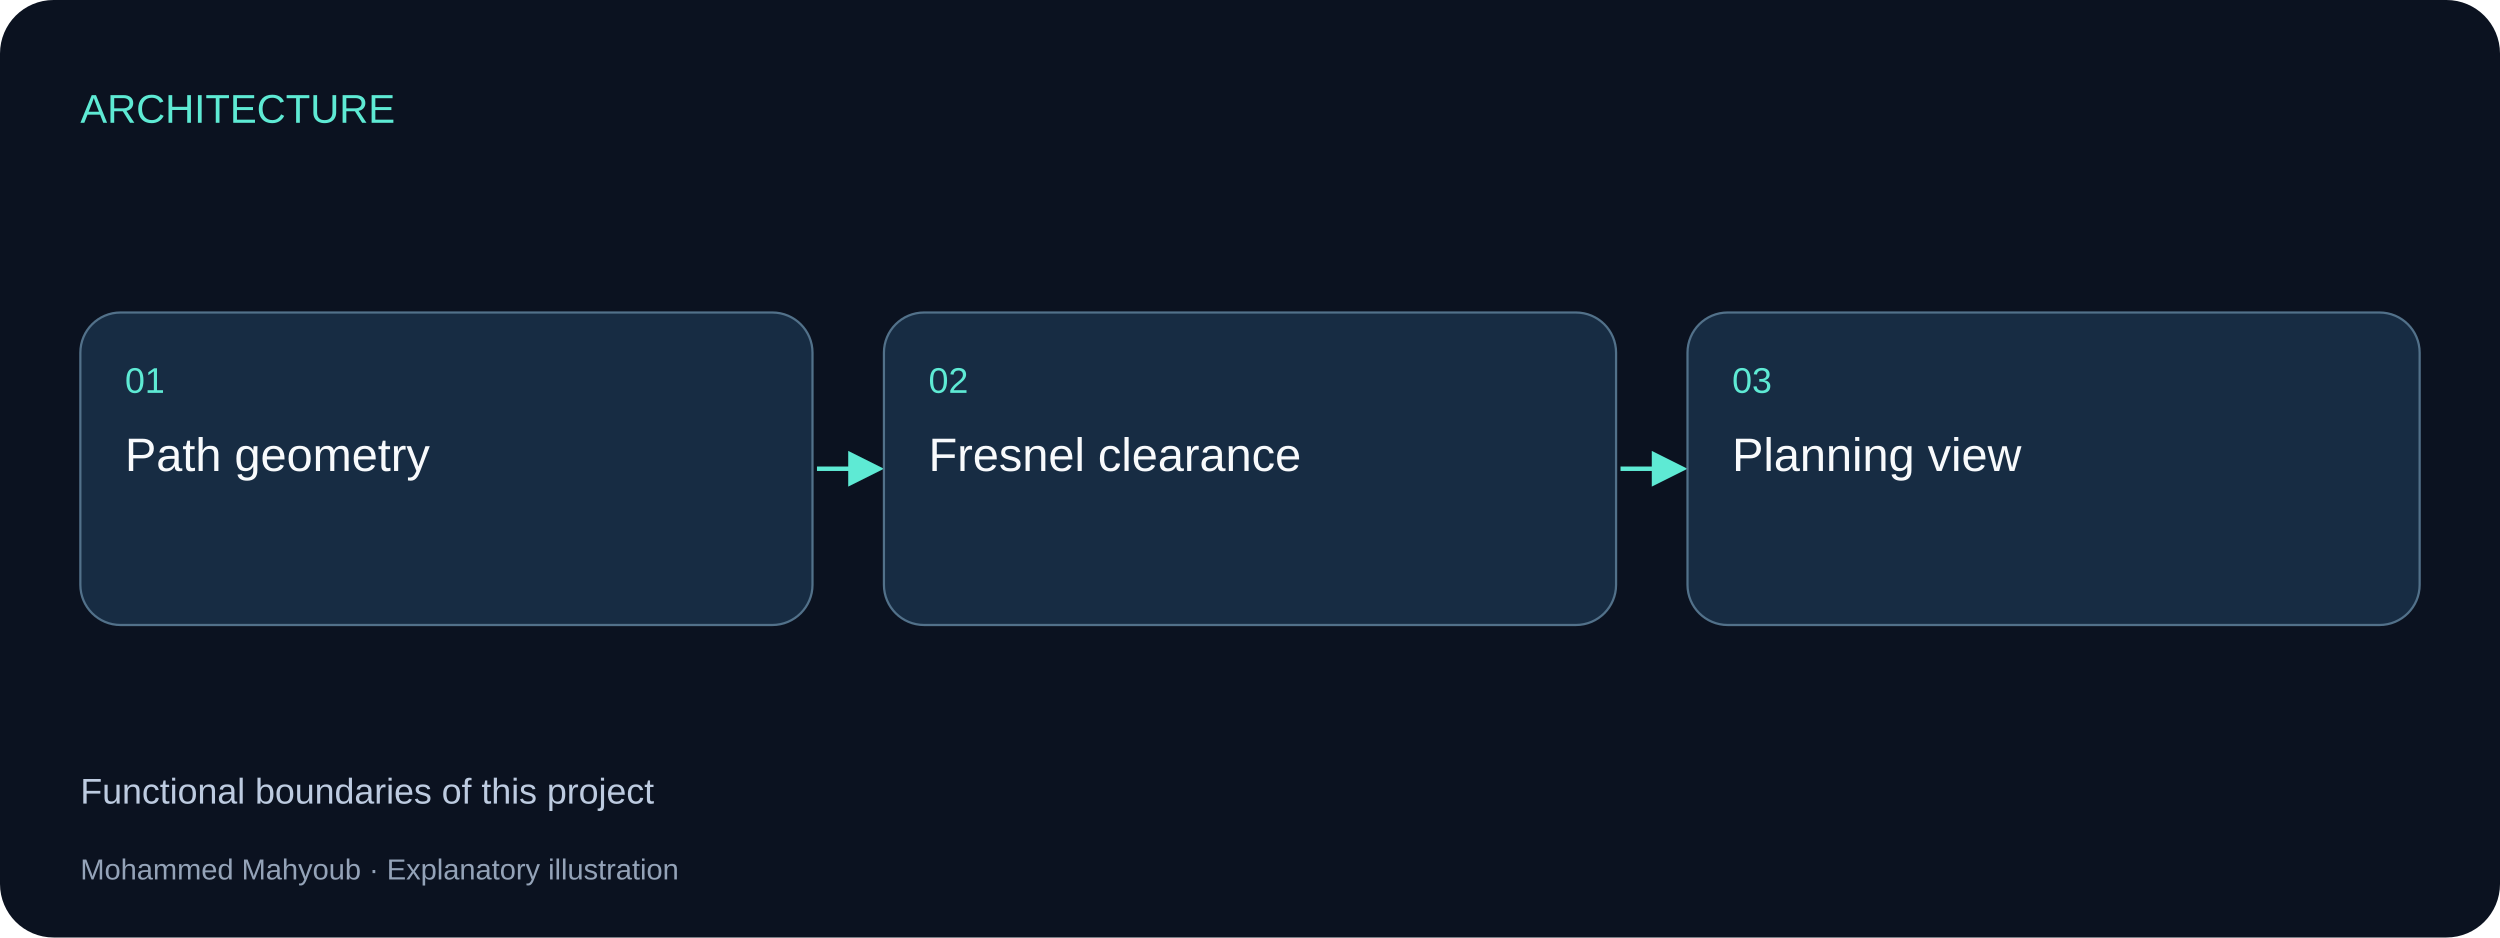
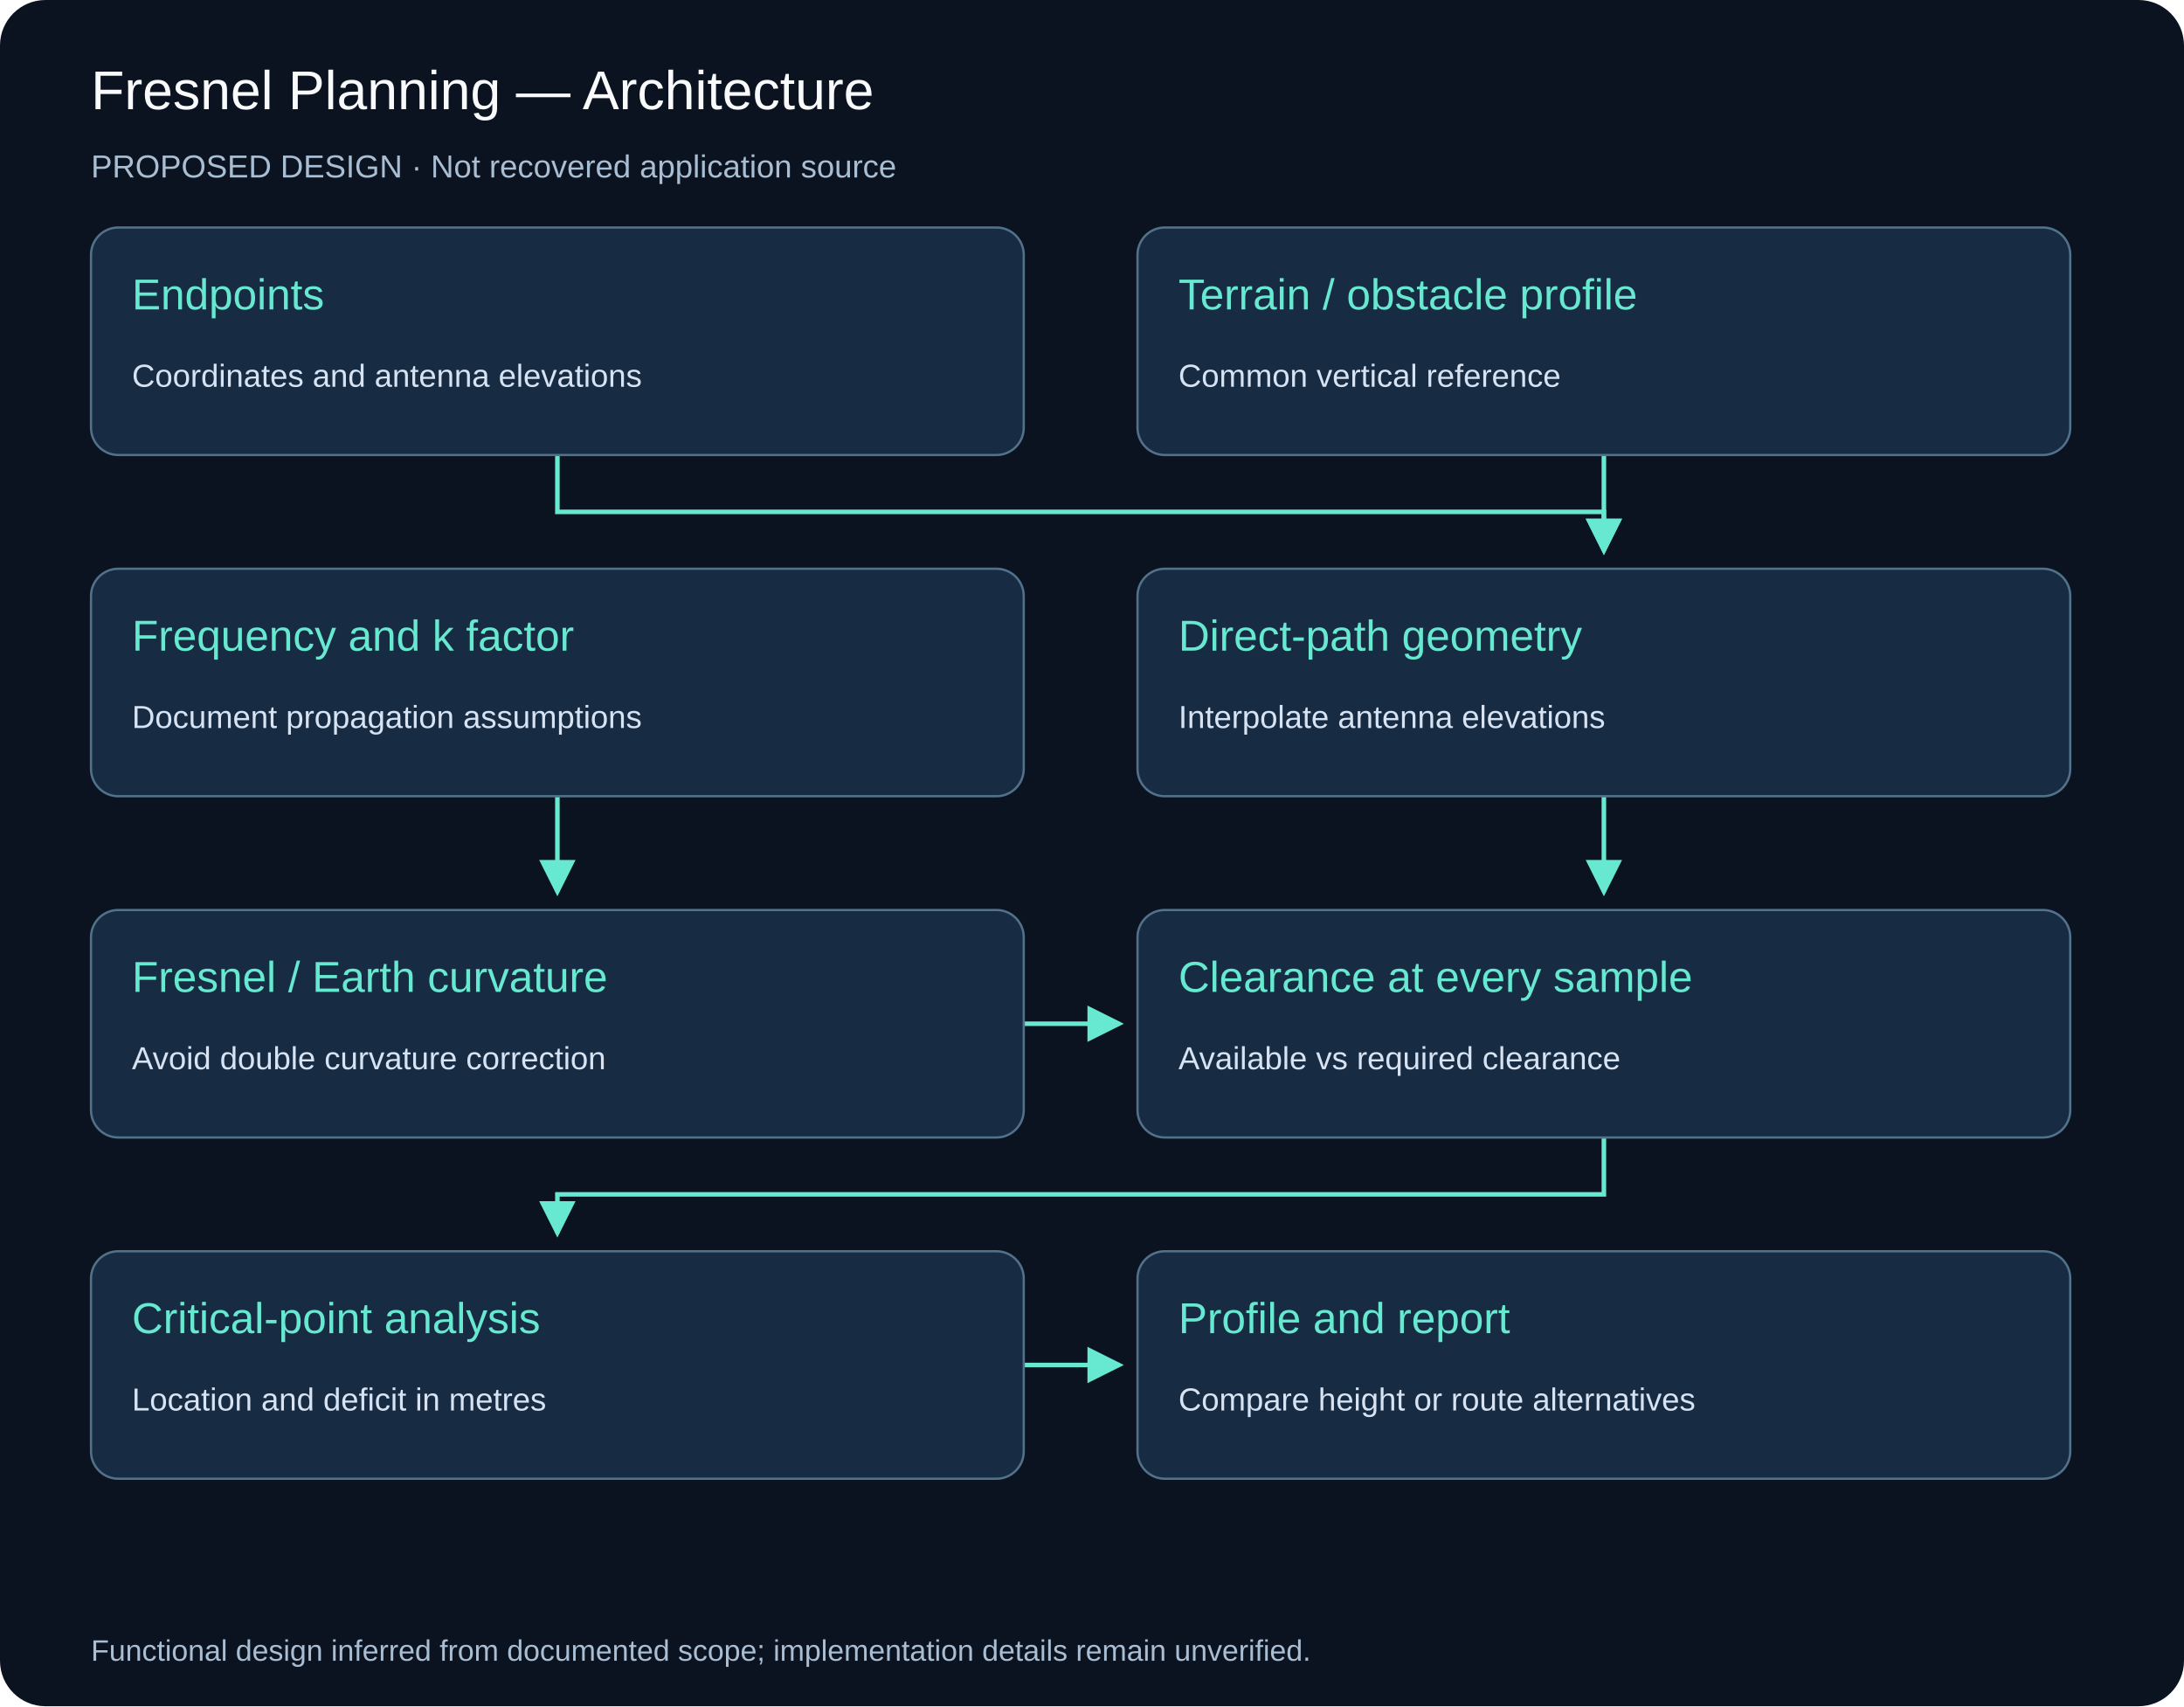
- <svg xmlns="http://www.w3.org/2000/svg" viewBox="0 0 1120 420" role="img">
+ <svg xmlns="http://www.w3.org/2000/svg" viewBox="0 0 960 750" role="img" aria-labelledby="title desc">
  <defs>
-     <marker id="a" markerWidth="8" markerHeight="8" refX="6" refY="4" orient="auto">
-       <path d="M0 0L8 4L0 8" fill="#5eead4" />
+     <marker id="arrow" markerWidth="8" markerHeight="8" refX="7" refY="4" orient="auto">
+       <path d="M0 0L8 4L0 8" fill="#67e8d0" />
    </marker>
  </defs>
-   <rect width="1120" height="420" rx="24" fill="#0b1220" />
-   <text x="36" y="55" font-family="Arial" font-size="18" fill="#5eead4">ARCHITECTURE</text>
-   <rect x="36" y="140" width="328" height="140" rx="18" fill="#172c43" stroke="#52718a" />
-   <text x="56" y="176" font-family="Arial" font-size="16" fill="#5eead4">01</text>
-   <text x="56" y="211" font-family="Arial" font-size="21" fill="#f8fafc">Path geometry</text>
-   <path d="M366 210H392" stroke="#5eead4" stroke-width="2" marker-end="url(#a)" />
-   <rect x="396" y="140" width="328" height="140" rx="18" fill="#172c43" stroke="#52718a" />
-   <text x="416" y="176" font-family="Arial" font-size="16" fill="#5eead4">02</text>
-   <text x="416" y="211" font-family="Arial" font-size="21" fill="#f8fafc">Fresnel clearance</text>
-   <path d="M726 210H752" stroke="#5eead4" stroke-width="2" marker-end="url(#a)" />
-   <rect x="756" y="140" width="328" height="140" rx="18" fill="#172c43" stroke="#52718a" />
-   <text x="776" y="176" font-family="Arial" font-size="16" fill="#5eead4">03</text>
-   <text x="776" y="211" font-family="Arial" font-size="21" fill="#f8fafc">Planning view</text>
-   <text x="36" y="360" font-family="Arial" font-size="16" fill="#bdcbe0">Functional boundaries of this project</text>
-   <text x="36" y="394" font-family="Arial" font-size="13" fill="#94a3b8">Mohammed Mahyoub · Explanatory illustration</text>
+   <rect width="960" height="750" rx="20" fill="#0b1220" />
+   <g font-family="Arial,sans-serif">
+     <text x="40" y="48" font-size="24" fill="#f8fafc">Fresnel Planning — Architecture</text>
+     <text x="40" y="78" font-size="14" fill="#a9bdd3">PROPOSED DESIGN · Not recovered application source</text>
+     <path d="M245 200 V225 H705 V242" fill="none" stroke="#67e8d0" stroke-width="2" marker-end="url(#arrow)" />
+     <path d="M705 200 V242" fill="none" stroke="#67e8d0" stroke-width="2" marker-end="url(#arrow)" />
+     <path d="M245 350 V392" fill="none" stroke="#67e8d0" stroke-width="2" marker-end="url(#arrow)" />
+     <path d="M705 350 V392" fill="none" stroke="#67e8d0" stroke-width="2" marker-end="url(#arrow)" />
+     <path d="M450 450 H492" fill="none" stroke="#67e8d0" stroke-width="2" marker-end="url(#arrow)" />
+     <path d="M705 500 V525 H245 V542" fill="none" stroke="#67e8d0" stroke-width="2" marker-end="url(#arrow)" />
+     <path d="M450 600 H492" fill="none" stroke="#67e8d0" stroke-width="2" marker-end="url(#arrow)" />
+     <rect x="40" y="100" width="410" height="100" rx="12" fill="#172c43" stroke="#52718a" />
+     <text x="58" y="136" font-size="19" fill="#67e8d0">Endpoints</text>
+     <text x="58" y="170" font-size="14" fill="#d7e3f3">Coordinates and antenna elevations</text>
+     <rect x="500" y="100" width="410" height="100" rx="12" fill="#172c43" stroke="#52718a" />
+     <text x="518" y="136" font-size="19" fill="#67e8d0">Terrain / obstacle profile</text>
+     <text x="518" y="170" font-size="14" fill="#d7e3f3">Common vertical reference</text>
+     <rect x="40" y="250" width="410" height="100" rx="12" fill="#172c43" stroke="#52718a" />
+     <text x="58" y="286" font-size="19" fill="#67e8d0">Frequency and k factor</text>
+     <text x="58" y="320" font-size="14" fill="#d7e3f3">Document propagation assumptions</text>
+     <rect x="500" y="250" width="410" height="100" rx="12" fill="#172c43" stroke="#52718a" />
+     <text x="518" y="286" font-size="19" fill="#67e8d0">Direct-path geometry</text>
+     <text x="518" y="320" font-size="14" fill="#d7e3f3">Interpolate antenna elevations</text>
+     <rect x="40" y="400" width="410" height="100" rx="12" fill="#172c43" stroke="#52718a" />
+     <text x="58" y="436" font-size="19" fill="#67e8d0">Fresnel / Earth curvature</text>
+     <text x="58" y="470" font-size="14" fill="#d7e3f3">Avoid double curvature correction</text>
+     <rect x="500" y="400" width="410" height="100" rx="12" fill="#172c43" stroke="#52718a" />
+     <text x="518" y="436" font-size="19" fill="#67e8d0">Clearance at every sample</text>
+     <text x="518" y="470" font-size="14" fill="#d7e3f3">Available vs required clearance</text>
+     <rect x="40" y="550" width="410" height="100" rx="12" fill="#172c43" stroke="#52718a" />
+     <text x="58" y="586" font-size="19" fill="#67e8d0">Critical-point analysis</text>
+     <text x="58" y="620" font-size="14" fill="#d7e3f3">Location and deficit in metres</text>
+     <rect x="500" y="550" width="410" height="100" rx="12" fill="#172c43" stroke="#52718a" />
+     <text x="518" y="586" font-size="19" fill="#67e8d0">Profile and report</text>
+     <text x="518" y="620" font-size="14" fill="#d7e3f3">Compare height or route alternatives</text>
+     <text x="40" y="730" font-size="13" fill="#a9bdd3">Functional design inferred from documented scope; implementation details remain unverified.</text>
+   </g>
</svg>
